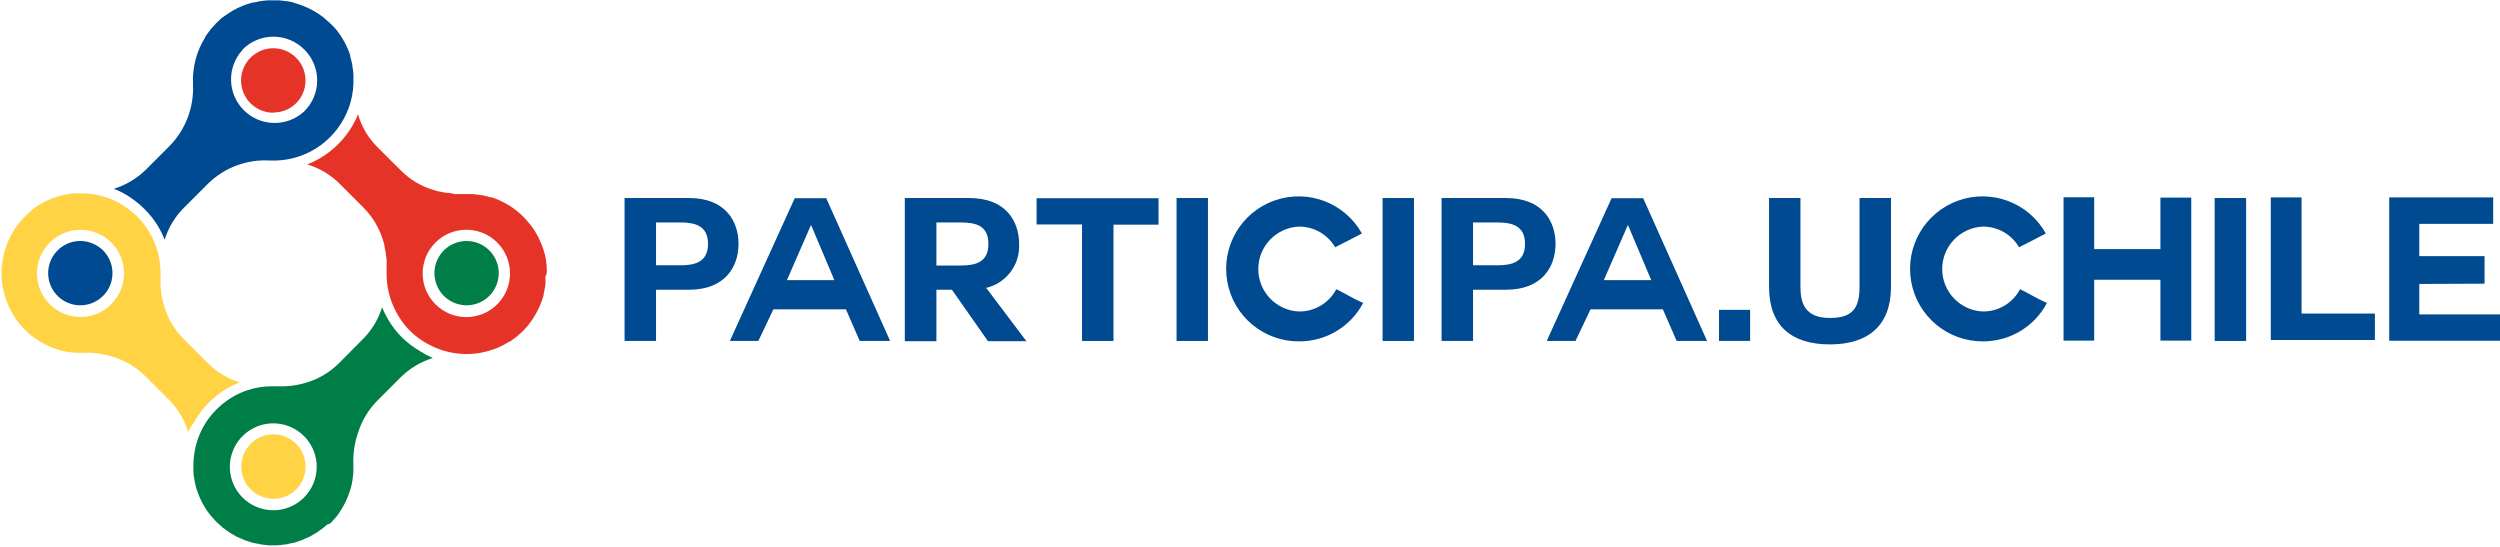
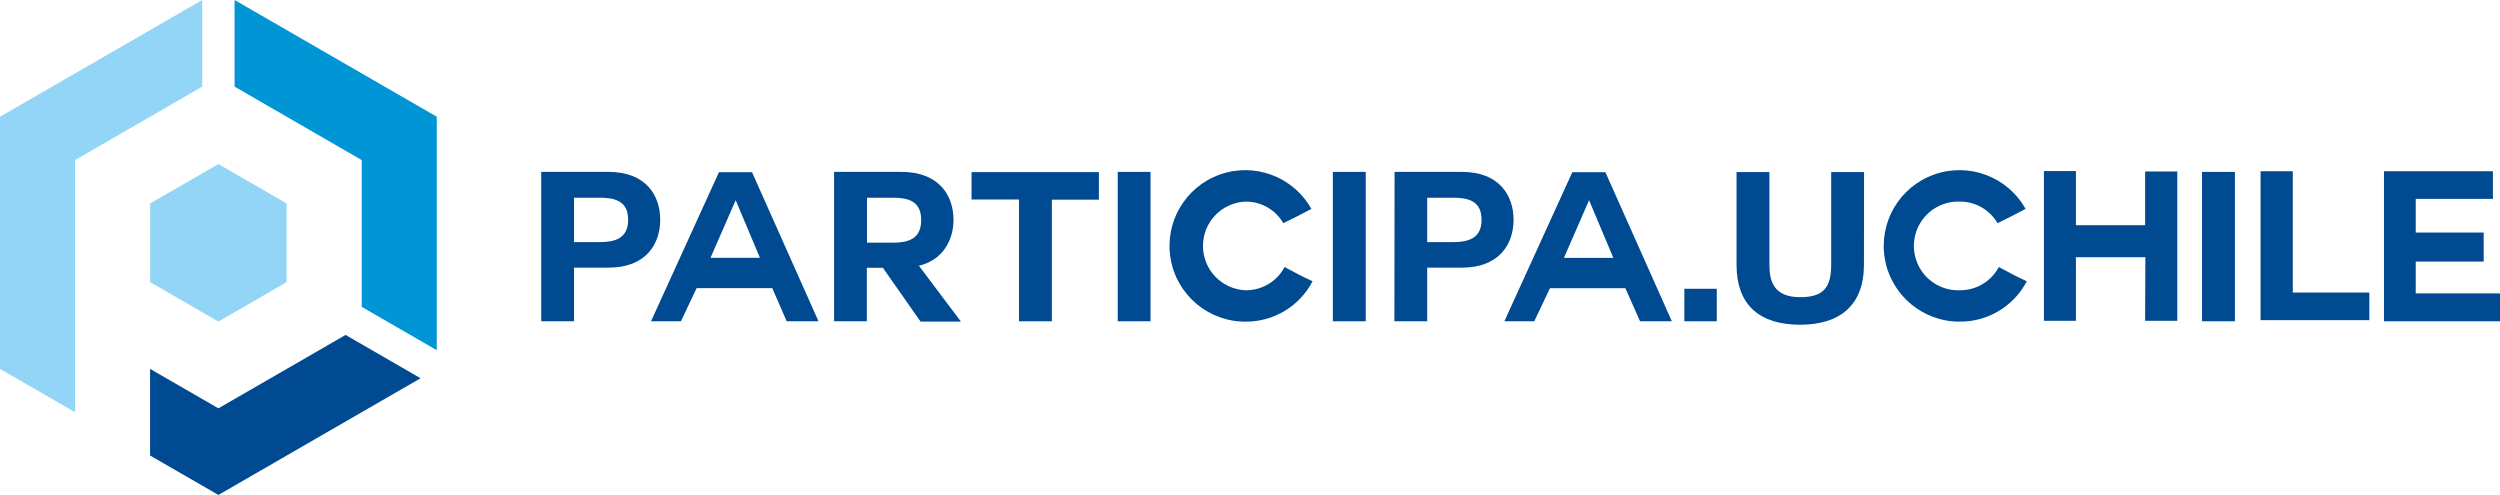
- <svg xmlns="http://www.w3.org/2000/svg" viewBox="0 0 363.09 79.42">
+ <svg xmlns="http://www.w3.org/2000/svg" viewBox="0 0 404.64 80.11">
  <defs>
-     <style>.cls-1{fill:#004a92;}.cls-2{fill:#e53328;}.cls-3{fill:#ffd344;}.cls-4{fill:#007e47;}</style>
+     <style>.cls-1{fill:#93d5f6;}.cls-2{fill:#004a91;}.cls-3{fill:#0095d4;}</style>
  </defs>
  <g id="Capa_2" data-name="Capa 2">
-     <g id="Esquema">
-       <path class="cls-1" d="M19.63,29.18A13.4,13.4,0,0,1,23,32.93a13.08,13.08,0,0,1,.92,1.88,11.07,11.07,0,0,1,2.73-4.57l3.62-3.62a11.78,11.78,0,0,1,9-3.3h.31A11.61,11.61,0,0,0,49,18.7a11.47,11.47,0,0,0,2.33-6.54c0-.43,0-.86,0-1.29a.25.25,0,0,1,0-.08,11.27,11.27,0,0,0-.17-1.3.5.5,0,0,0,0-.12c-.08-.38-.18-.76-.29-1.14,0-.06,0-.12,0-.18a12,12,0,0,0-1.08-2.37l-.1-.17a13,13,0,0,0-.75-1.08,11.75,11.75,0,0,0-.94-1l-.32-.29c-.23-.21-.47-.43-.72-.63a12.16,12.16,0,0,0-3-1.69l-.2-.07a9,9,0,0,0-.88-.28L42.61.36c-.32-.08-.64-.15-1-.2l-.15,0a9.35,9.35,0,0,0-1-.11H39.37l-.48,0-.64.06-.44.06c-.32.05-.65.12-1,.2l-.15,0c-.33.09-.66.19-1,.31l-.27.1q-.4.17-.81.36l-.24.12a9.25,9.25,0,0,0-.87.49l-.13.08c-.33.21-.65.44-1,.68s-.35.31-.52.47-.29.25-.43.39l0,0c-.17.18-.33.37-.49.55s-.23.24-.33.37-.28.38-.42.57-.22.29-.32.44a.25.25,0,0,1,0,.07,11.71,11.71,0,0,0-1.8,6.71.75.75,0,0,1,0,.15,12,12,0,0,1-3.37,8.94l-3.47,3.47a11.5,11.5,0,0,1-4.65,2.78,12,12,0,0,1,1.87.92A13.9,13.9,0,0,1,19.63,29.18Zm15.61-22a6.32,6.32,0,0,1,8.94,0,6.31,6.31,0,0,1,0,9h0a6.33,6.33,0,0,1-8.94-8.95Z" />
-       <path class="cls-2" d="M39.71,16.34A4.64,4.64,0,0,0,43,15h0a4.68,4.68,0,1,0-3.31,1.37Z" />
-       <path class="cls-3" d="M29.18,59.79a13.5,13.5,0,0,1,3.74-3.34,13.08,13.08,0,0,1,1.88-.92,11.18,11.18,0,0,1-4.56-2.73l-3.62-3.62a11.07,11.07,0,0,1-2.73-4.57,12.64,12.64,0,0,1-.57-4.38c0-.18,0-.35,0-.52a11.58,11.58,0,0,0-4.61-9.32,11.28,11.28,0,0,0-2.21-1.31,11.89,11.89,0,0,0-4.41-1c-.35,0-.7,0-1,0h-.16q-.54,0-1.08.12h0a11.17,11.17,0,0,0-1.15.24h0c-.34.09-.69.21-1,.33l-.2.08c-.29.12-.58.24-.87.38l-.18.09c-.32.17-.64.35-.94.54l0,0c-.31.2-.61.41-.9.64l0,.05c-.2.16-.38.33-.57.5s-.26.22-.38.35-.29.31-.43.47-.29.31-.43.48-.25.34-.37.51-.25.33-.36.5-.21.36-.31.54-.21.35-.3.53-.17.38-.25.56-.17.37-.24.56-.13.38-.19.58-.13.38-.18.57-.08.39-.12.58-.09.4-.12.6,0,.4-.07.59l-.06.6c0,.2,0,.4,0,.6s0,.4,0,.6l.06.6c0,.2,0,.4.07.59s.08.4.12.59.07.4.12.59.12.38.18.57.12.39.19.58.16.37.24.56.16.38.25.56.2.35.3.53.2.37.31.54.24.34.36.5.24.35.37.52.28.31.42.46.27.32.42.47l0,0c.12.12.25.22.37.33s.38.35.58.51a10.42,10.42,0,0,0,1,.69l0,0c.3.19.62.37.94.54l.18.09c.29.14.58.27.87.38l.2.08c.33.12.68.24,1,.33h0a11.17,11.17,0,0,0,1.15.24h0c.36.06.72.09,1.08.12H11c.34,0,.69,0,1,0h0a12.72,12.72,0,0,1,4.44.59,11.5,11.5,0,0,1,4.65,2.78l3.47,3.47a11.5,11.5,0,0,1,2.78,4.65A12.11,12.11,0,0,1,28.38,61,13.73,13.73,0,0,1,29.18,59.79Zm-13-15.61a6.33,6.33,0,1,1,0-8.94A6.31,6.31,0,0,1,16.14,44.18Z" />
-       <path class="cls-1" d="M11.66,35A4.67,4.67,0,1,0,15,36.4,4.7,4.7,0,0,0,11.66,35Z" />
-       <path class="cls-4" d="M58.42,49.05a13.13,13.13,0,0,1-2-2.56,13.91,13.91,0,0,1-.93-1.85,11.16,11.16,0,0,1-2.72,4.54L49.18,52.8a11.18,11.18,0,0,1-4.56,2.73,12.69,12.69,0,0,1-4.39.57h-.52a11.59,11.59,0,0,0-4.87,1,11.75,11.75,0,0,0-4.45,3.57,11.16,11.16,0,0,0-1.3,2.2,11.76,11.76,0,0,0-1,4.42c0,.35,0,.69,0,1a.86.86,0,0,1,0,.16c0,.36.06.72.12,1.08v0a11.17,11.17,0,0,0,.24,1.15v0c.09.35.21.69.33,1l.08.2c.11.29.24.58.38.87l.09.18c.17.32.35.64.54.94l0,0c.2.31.41.61.64.9l.05.05c.16.2.34.39.51.58s.21.25.33.37.33.29.49.44.3.29.46.42l.51.37c.17.12.34.25.51.36s.35.2.53.31l.54.3.56.25c.18.08.37.17.56.24l.58.19c.19.06.38.13.57.18l.6.12c.19,0,.38.09.58.12l.6.07.59.06c.2,0,.4,0,.6,0s.4,0,.6,0l.59-.06.6-.07c.2,0,.39-.08.58-.12l.6-.12c.19,0,.38-.12.57-.18l.58-.19c.19-.07.37-.16.55-.24l.57-.25c.18-.09.35-.2.53-.3l.54-.31c.17-.11.33-.24.5-.36s.35-.24.51-.37.32-.29.48-.43A5.74,5.74,0,0,0,48,76l0,0a4,4,0,0,0,.34-.38c.18-.19.35-.37.51-.57a10.42,10.42,0,0,0,.69-1l0,0c.19-.3.37-.62.54-.94l.09-.18c.14-.29.26-.58.38-.87,0-.06,0-.13.08-.2q.18-.5.33-1v0a11.17,11.17,0,0,0,.24-1.15v0q.08-.54.12-1.08a.86.86,0,0,1,0-.16c0-.35,0-.69,0-1,0,0,0,0,0,0A12.8,12.8,0,0,1,52,62.85a11.53,11.53,0,0,1,2.78-4.64l3.47-3.47A11.5,11.5,0,0,1,62.86,52,12.91,12.91,0,0,1,61,51,13.31,13.31,0,0,1,58.42,49.05ZM44.18,72.23h0A6.31,6.31,0,1,1,46,67.76,6.31,6.31,0,0,1,44.18,72.23Z" />
-       <path class="cls-3" d="M39.71,63.08a4.68,4.68,0,1,0,3.31,8h0a4.67,4.67,0,0,0,0-6.61A4.69,4.69,0,0,0,39.71,63.08Z" />
-       <path class="cls-4" d="M67.76,35a4.67,4.67,0,1,0,3.3,1.36A4.66,4.66,0,0,0,67.76,35Z" />
-       <path class="cls-2" d="M79.41,39.4c0-.14,0-.29,0-.43,0-.34-.05-.69-.1-1v0l0-.15c-.05-.32-.12-.64-.2-1L79,36.56c0-.16-.08-.32-.13-.47s-.1-.28-.15-.41v0l-.06-.16c-.12-.3-.26-.6-.4-.89,0-.09-.07-.18-.12-.27a11,11,0,0,0-1.05-1.65c0-.05-.08-.09-.12-.15-.2-.25-.42-.49-.63-.72s-.19-.22-.29-.32a11.66,11.66,0,0,0-2.12-1.69l-.17-.1a11.84,11.84,0,0,0-2.38-1.08l-.06,0-.11,0c-.38-.11-.76-.21-1.14-.29l-.12,0a11.27,11.27,0,0,0-1.3-.17h-.08c-.43,0-.86,0-1.29,0h0c-.42,0-.83,0-1.24,0L65.17,28l-.39,0c-.36-.05-.72-.13-1.07-.21l-.12,0c-.26-.07-.52-.16-.77-.24a11.12,11.12,0,0,1-4.48-2.67l-1-1-.11-.1h0l-2.6-2.6A11,11,0,0,1,52,16.6a12.81,12.81,0,0,1-1.71,3,13.28,13.28,0,0,1-5.66,4.28,11.29,11.29,0,0,1,4.67,2.78l2.52,2.52h0l.11.11,1,1h0a11.46,11.46,0,0,1,2.68,4.55c.07.25.15.49.22.73l0,.16c.08.35.15.69.2,1,0,.16,0,.32.05.48s.06.49.07.74c0,.42,0,.83,0,1.25,0,.23,0,.45,0,.67a11.53,11.53,0,0,0,1,4.64A11.76,11.76,0,0,0,59.5,48a11.61,11.61,0,0,0,3.44,2.36,11.54,11.54,0,0,0,8.66.4h0a7.77,7.77,0,0,0,.8-.31l.13-.06.67-.32c.26-.14.52-.3.78-.46l.08,0,.43-.31c.19-.14.39-.27.58-.43h0c.13-.1.24-.21.36-.32l.18-.16q.19-.16.39-.36h0l.21-.23.19-.21c.15-.17.31-.33.45-.51l0-.05a8.9,8.9,0,0,0,.58-.79.75.75,0,0,0,.07-.12l.08-.13a9.25,9.25,0,0,0,.49-.87l.12-.24c.13-.27.25-.54.35-.81,0-.09.08-.18.11-.27l.06-.15a7.93,7.93,0,0,0,.25-.83s0-.1,0-.15c.08-.32.15-.64.2-1l.06-.44c0-.13,0-.26,0-.39a2.09,2.09,0,0,0,0-.25l0-.48C79.42,39.83,79.42,39.62,79.41,39.4Zm-7.18,4.78a6.33,6.33,0,0,1-9-8.94,6.33,6.33,0,0,1,9,8.94Z" />
-       <path class="cls-1" d="M90.71,28.76h9.37c5.2,0,7.18,3.29,7.18,6.66s-2,6.66-7.18,6.66h-4.8v7.44H90.71Zm4.57,9.77h3.55c2.09,0,4-.46,4-3.11s-1.92-3.11-4-3.11H95.28Z" />
-       <path class="cls-1" d="M106,49.52l9.42-20.73H120l9.28,20.73h-4.42l-2-4.59H112.32l-2.18,4.59Zm11.78-16.83-3.49,8h6.89l-3.38-8Z" />
-       <path class="cls-1" d="M143.26,41.85l5.81,7.7h-5.58l-5.24-7.47H136v7.47h-4.59V28.76h9.36c5.24,0,7.24,3.29,7.24,6.66a6.22,6.22,0,0,1-4.94,6.43ZM136,32.31v6.25h3.55c2.18,0,4-.49,4-3.14s-1.81-3.11-4-3.11Z" />
-       <path class="cls-1" d="M157.15,32.6h-6.6V28.79h17.71v3.84h-6.54V49.52h-4.57Z" />
-       <path class="cls-1" d="M170.88,28.76h4.56V49.52h-4.56Z" />
-       <path class="cls-1" d="M188.67,49.58a10.53,10.53,0,1,1,9.13-15.67c-1.77.93-1.92,1-3.89,2a6.05,6.05,0,0,0-5.24-3,6.17,6.17,0,0,0,0,12.33A6.06,6.06,0,0,0,194.08,42c2,1,2,1.14,3.9,2A10.46,10.46,0,0,1,188.67,49.58Z" />
-       <path class="cls-1" d="M200.8,28.76h4.56V49.52H200.8Z" />
-       <path class="cls-1" d="M209.37,28.76h9.37c5.2,0,7.18,3.29,7.18,6.66s-2,6.66-7.18,6.66h-4.8v7.44h-4.57Zm4.57,9.77h3.55c2.09,0,4-.46,4-3.11s-1.92-3.11-4-3.11h-3.55Z" />
-       <path class="cls-1" d="M224.64,49.52l9.42-20.73h4.59l9.28,20.73h-4.42l-2-4.59H231l-2.18,4.59Zm11.78-16.83-3.49,8h6.89l-3.38-8Z" />
-       <path class="cls-1" d="M249.66,45h4.52v4.51h-4.52Z" />
-       <path class="cls-1" d="M274.64,41.67c0,5.61-3.32,8.35-8.87,8.35s-8.84-2.68-8.84-8.35V28.76h4.56V41.67c0,2.27.59,4.51,4.28,4.51,3.26,0,4.3-1.4,4.3-4.51V28.76h4.57Z" />
-       <path class="cls-1" d="M288,49.58a10.53,10.53,0,1,1,9.13-15.67c-1.77.93-1.92,1-3.89,2a6.05,6.05,0,0,0-5.24-3,6.17,6.17,0,0,0,0,12.33A6.06,6.06,0,0,0,293.39,42c2,1,2,1.14,3.9,2A10.46,10.46,0,0,1,288,49.58Z" />
-       <path class="cls-1" d="M313.77,40.63h-9.62v8.84H299.7V28.65h4.45v7.53h9.62V28.7h4.48V49.47h-4.48Z" />
-       <path class="cls-1" d="M321.65,28.76h4.57V49.52h-4.57Z" />
-       <path class="cls-1" d="M329.8,49.38V28.67h4.47V45.54h10.65v3.84Z" />
-       <path class="cls-1" d="M351.37,41.24v4.42h11.72v3.83H347V28.67H362.1v3.84H351.37V37.2h9.48v4Z" />
+     <g id="Home_v.5" data-name="Home v.5">
+       <polygon class="cls-1" points="32.73 14.02 23.75 19.21 12.14 25.91 12.14 31.31 12.14 39.3 12.14 52.7 12.14 66.72 0 59.71 0 39.3 0 18.89 17.67 8.69 32.73 0 32.73 14.02" />
+       <polygon class="cls-2" points="68.07 61.22 53.02 69.91 35.35 80.11 24.29 73.73 24.29 59.71 35.35 66.09 46.95 59.4 55.93 54.21 68.07 61.22" />
+       <polygon class="cls-3" points="37.97 0 53.02 8.69 70.69 18.89 70.69 39.3 70.69 56.68 58.55 49.67 58.55 39.3 58.55 25.91 46.95 19.21 37.97 14.02 37.97 0" />
+       <polygon class="cls-1" points="35.35 26.55 40.87 29.74 46.38 32.93 46.38 39.3 46.38 45.67 40.87 48.86 35.35 52.05 29.83 48.86 24.31 45.67 24.31 39.3 24.31 32.93 29.83 29.74 35.35 26.55" />
+       <path class="cls-2" d="M87.6,27.82H98.5c6.06,0,8.36,3.83,8.36,7.75s-2.3,7.75-8.36,7.75H92.91V52H87.6Zm5.31,11.37H97c2.44,0,4.67-.54,4.67-3.62S99.48,32,97,32H92.91Z" />
+       <path class="cls-2" d="M105.37,52l11-24.13h5.35L132.48,52h-5.15L125,46.64H112.75L110.21,52Zm13.71-19.6L115,41.73h8l-3.93-9.34Z" />
+       <path class="cls-2" d="M148.76,43.05l6.77,9H149l-6.1-8.7h-2.6V52H135V27.82h10.9c6.09,0,8.43,3.83,8.43,7.75,0,3.29-1.73,6.6-5.76,7.48ZM140.33,32v7.28h4.13c2.54,0,4.64-.58,4.64-3.66S147,32,144.46,32Z" />
+       <path class="cls-2" d="M164.93,32.29h-7.68V27.86h20.61v4.46h-7.61V52h-5.32Z" />
+       <path class="cls-2" d="M180.91,27.82h5.31V52h-5.31Z" />
+       <path class="cls-2" d="M201.62,52.06a12.26,12.26,0,1,1,10.63-18.25c-2.06,1.09-2.23,1.19-4.54,2.31a7,7,0,0,0-6.09-3.49,7.18,7.18,0,0,0,0,14.35,7.06,7.06,0,0,0,6.3-3.76c2.3,1.19,2.37,1.32,4.53,2.3A12.14,12.14,0,0,1,201.62,52.06Z" />
+       <path class="cls-2" d="M215.73,27.82h5.32V52h-5.32Z" />
+       <path class="cls-2" d="M225.72,27.82h10.9c6.06,0,8.36,3.83,8.36,7.75s-2.3,7.75-8.36,7.75H231V52h-5.31ZM231,39.19h4.13c2.44,0,4.67-.54,4.67-3.62S237.6,32,235.16,32H231Z" />
+       <path class="cls-2" d="M243.49,52l11-24.13h5.35L270.6,52h-5.15l-2.37-5.35H250.87L248.33,52Zm13.71-19.6-4.07,9.34h8l-3.93-9.34Z" />
+       <path class="cls-2" d="M272.62,46.74h5.25V52h-5.25Z" />
+       <path class="cls-2" d="M301.69,42.85c0,6.53-3.86,9.71-10.33,9.71s-10.29-3.11-10.29-9.71v-15h5.32v15c0,2.64.67,5.25,5,5.25,3.79,0,5-1.63,5-5.25v-15h5.32Z" />
+       <path class="cls-2" d="M317.22,52.06a12.26,12.26,0,1,1,10.63-18.25c-2.07,1.09-2.24,1.19-4.54,2.31a7,7,0,0,0-6.09-3.49,7.18,7.18,0,1,0,0,14.35,7.06,7.06,0,0,0,6.3-3.76c2.3,1.19,2.37,1.32,4.53,2.3A12.15,12.15,0,0,1,317.22,52.06Z" />
+       <path class="cls-2" d="M347.24,41.63H336V51.92h-5.18V27.69H336v8.76h11.2v-8.7h5.21V51.92h-5.21Z" />
+       <path class="cls-2" d="M356.41,27.82h5.32V52h-5.32Z" />
+       <path class="cls-2" d="M365.89,51.82V27.72h5.21V47.35h12.39v4.47Z" />
+       <path class="cls-2" d="M391,42.34v5.15h13.64V52H385.86V27.72h17.63v4.47H391v5.45h11v4.7Z" />
    </g>
  </g>
</svg>
